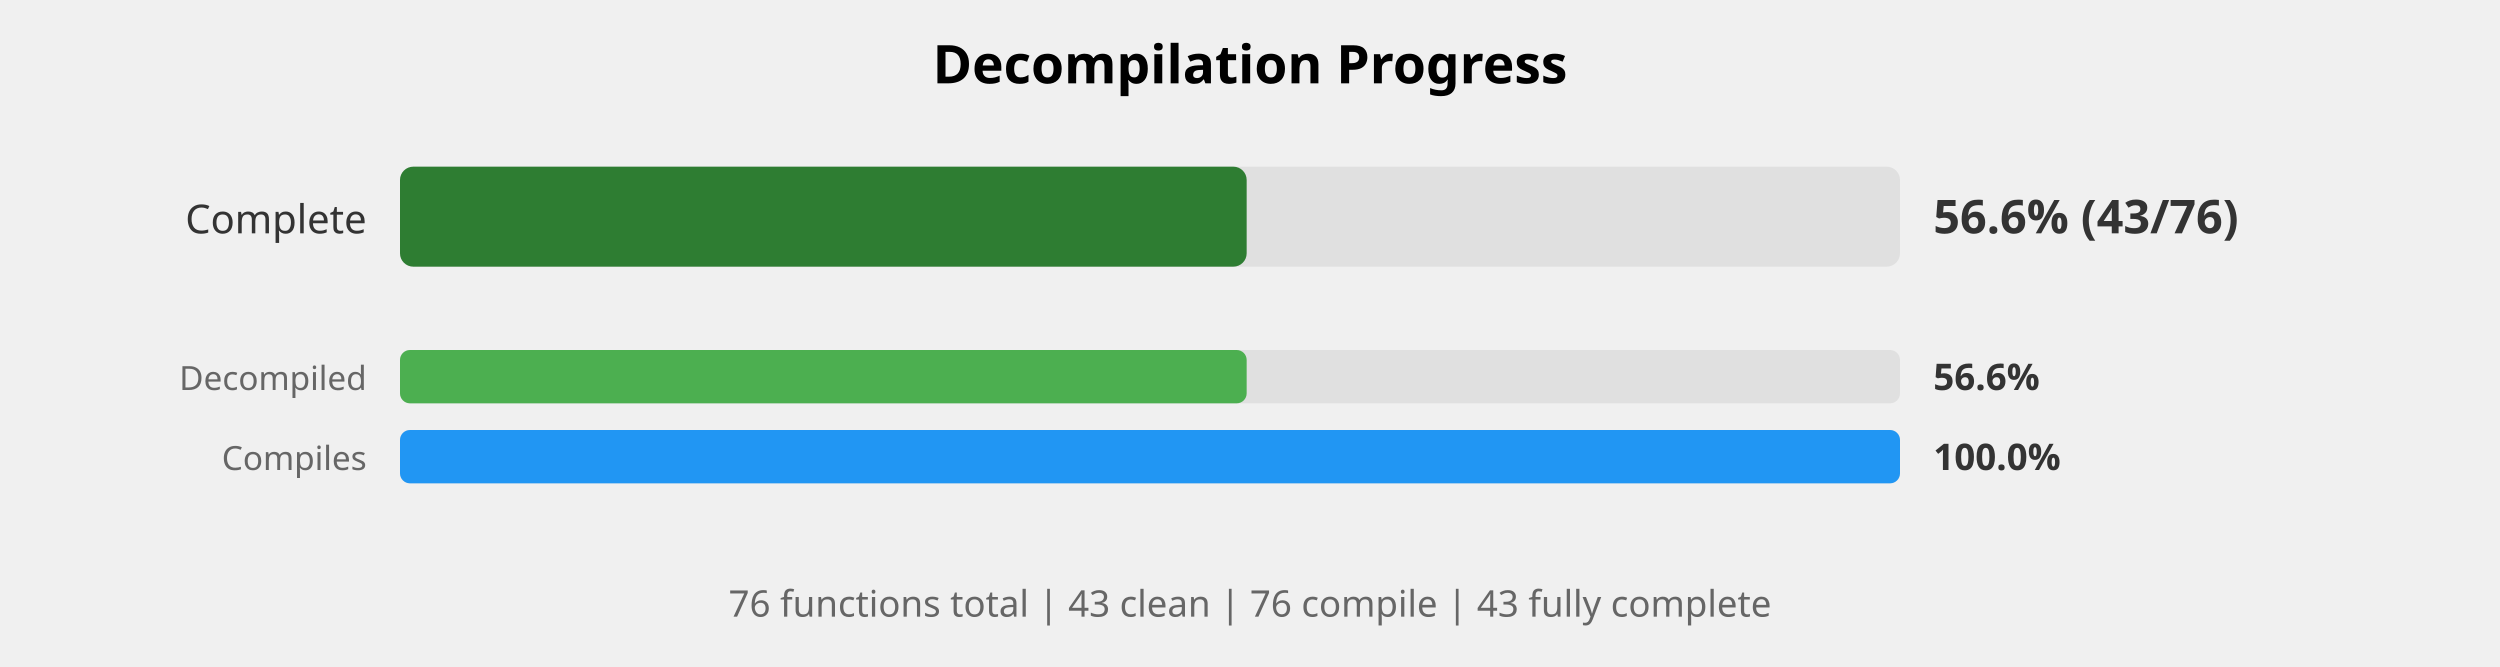
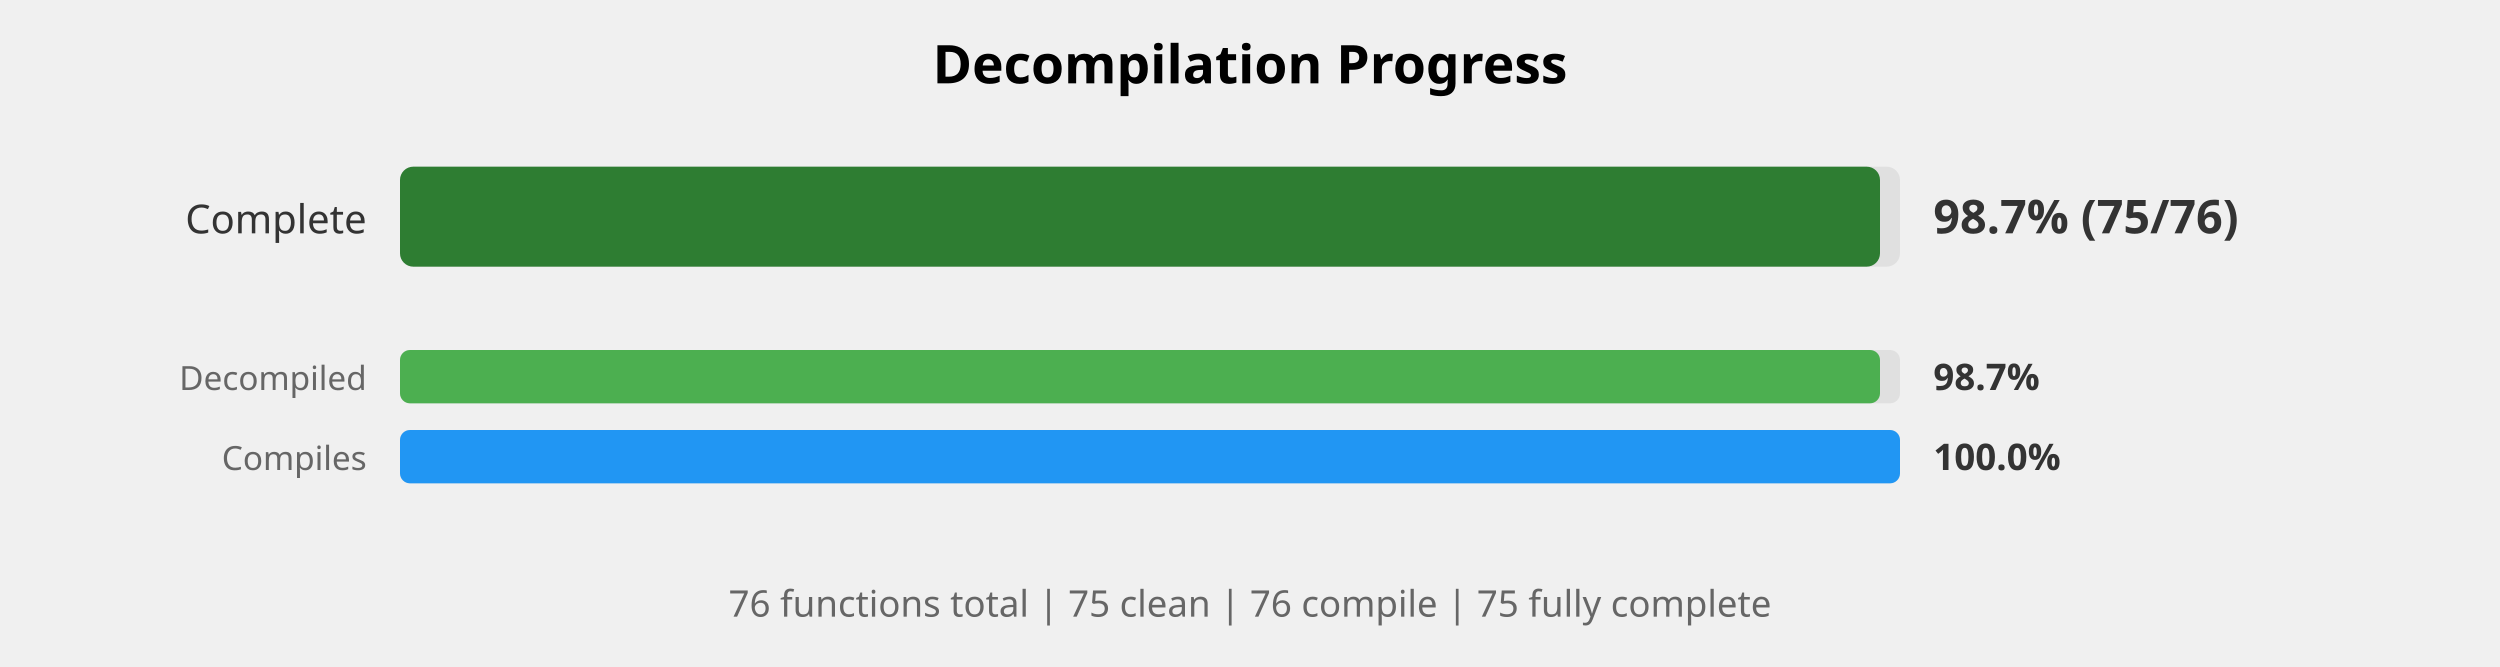
<svg xmlns="http://www.w3.org/2000/svg" width="750" height="200" viewBox="0 0 750 200">
  <style>
    .title { font: bold 16px sans-serif; }
    .label { font: 12px sans-serif; fill: #333; }
    .small-label { font: 10px sans-serif; fill: #666; }
    .percent { font: bold 14px sans-serif; fill: #333; }
    .small-percent { font: bold 11px sans-serif; fill: #333; }
    .summary { font: 11px sans-serif; fill: #666; }
  </style>
  <rect width="100%%" height="100%%" fill="white" />
  <text x="375" y="25" class="title" text-anchor="middle">Decompilation Progress</text>
  <text x="110" y="70" class="label" text-anchor="end">Complete</text>
  <rect x="120" y="50" width="450" height="30" fill="#E0E0E0" rx="4" />
-   <rect x="120" y="50" width="254" height="30" fill="#2E7D32" rx="4" />
-   <text x="580" y="70" class="percent">56.6% (43/76)</text>
+   <rect x="120" y="50" width="444" height="30" fill="#2E7D32" rx="4" />
+   <text x="580" y="70" class="percent">98.7% (75/76)</text>
  <text x="110" y="117" class="small-label" text-anchor="end">Decompiled</text>
  <rect x="120" y="105" width="450" height="16" fill="#E0E0E0" rx="3" />
-   <rect x="120" y="105" width="254" height="16" fill="#4CAF50" rx="3" />
-   <text x="580" y="117" class="small-percent">56.6%</text>
+   <rect x="120" y="105" width="444" height="16" fill="#4CAF50" rx="3" />
+   <text x="580" y="117" class="small-percent">98.7%</text>
  <text x="110" y="141" class="small-label" text-anchor="end">Compiles</text>
  <rect x="120" y="129" width="450" height="16" fill="#E0E0E0" rx="3" />
  <rect x="120" y="129" width="450" height="16" fill="#2196F3" rx="3" />
  <text x="580" y="141" class="small-percent">100.0%</text>
  <text x="375" y="185" class="summary" text-anchor="middle">
-     76 functions total | 43 clean | 76 compile | 43 fully complete
+     76 functions total | 75 clean | 76 compile | 75 fully complete
  </text>
</svg>
